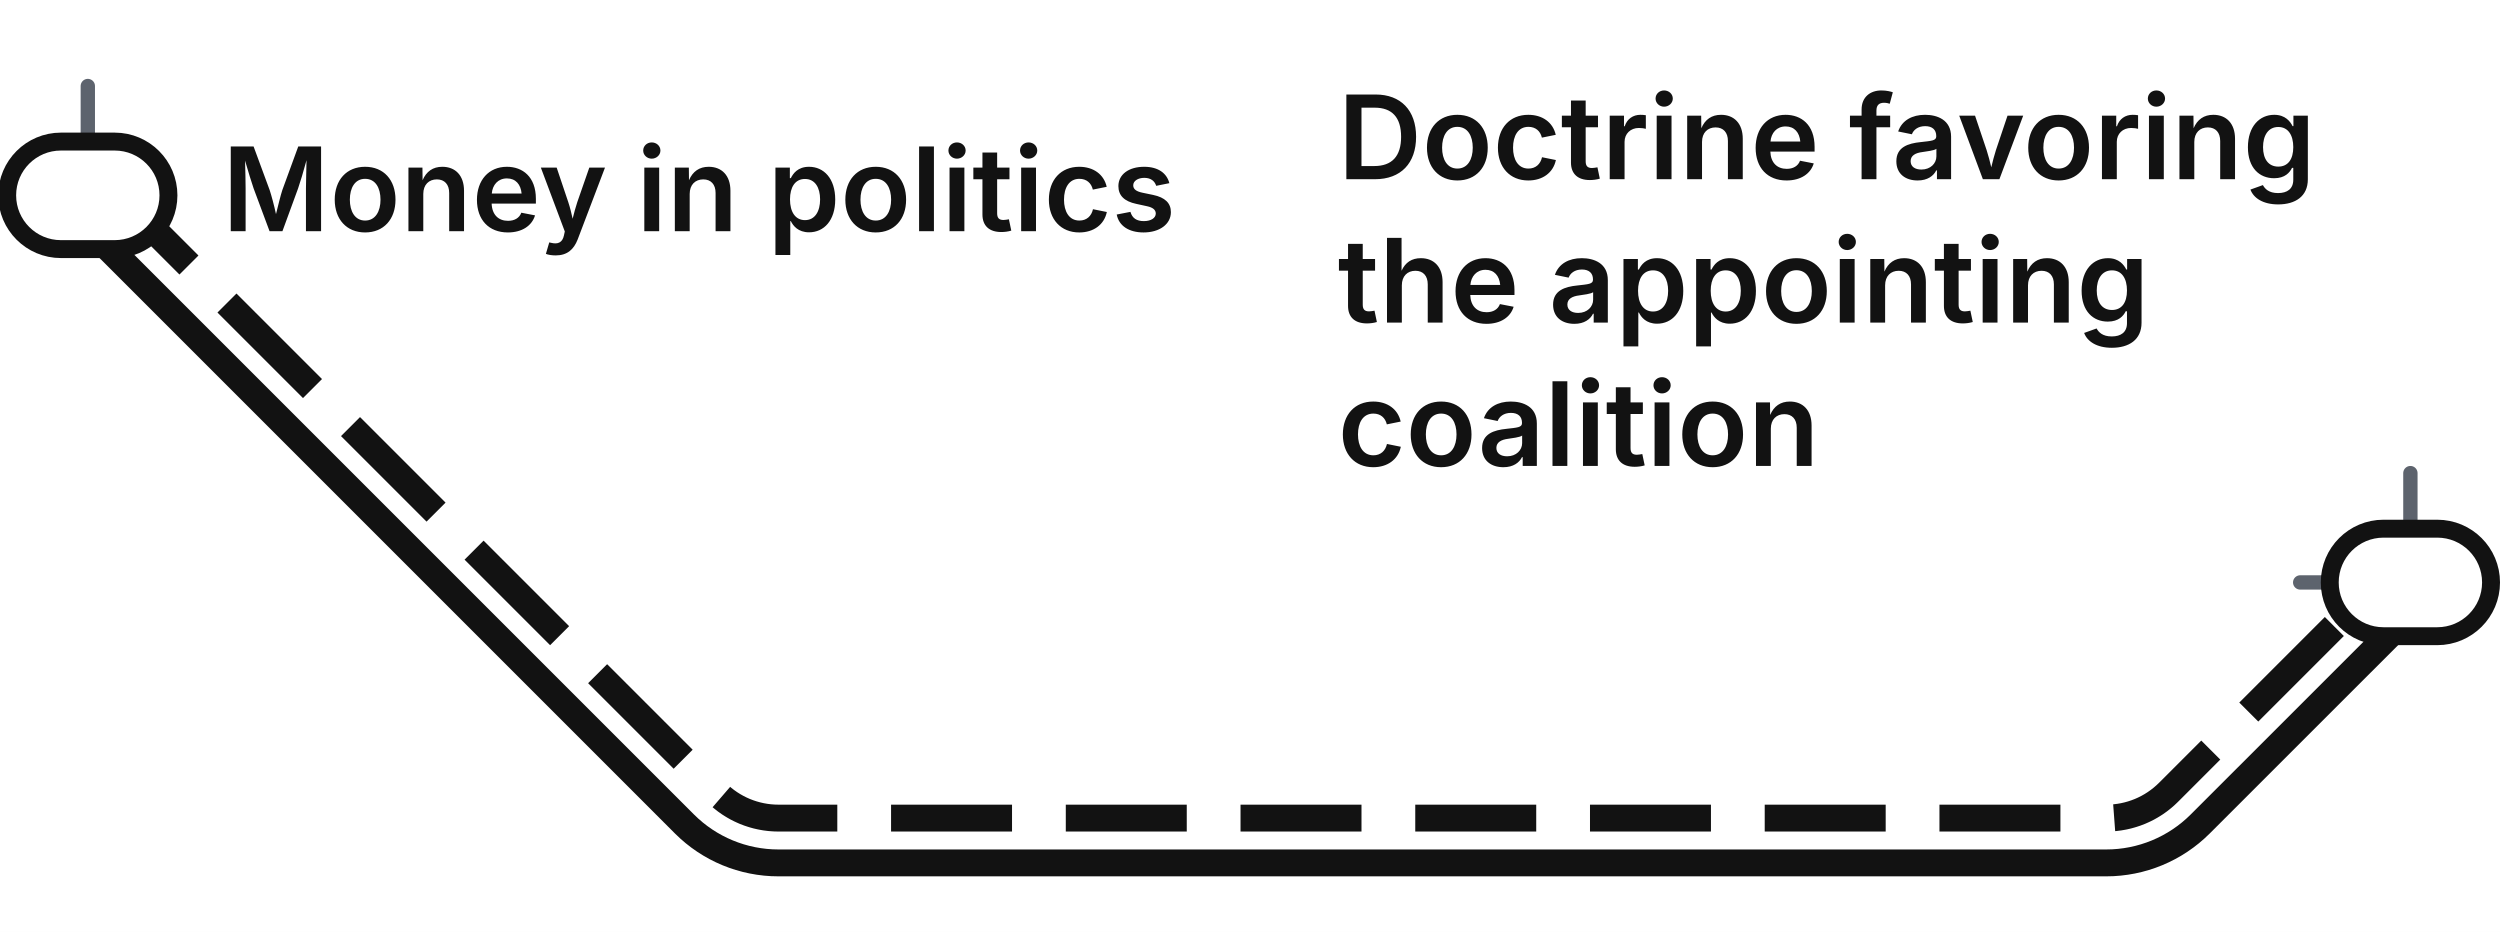
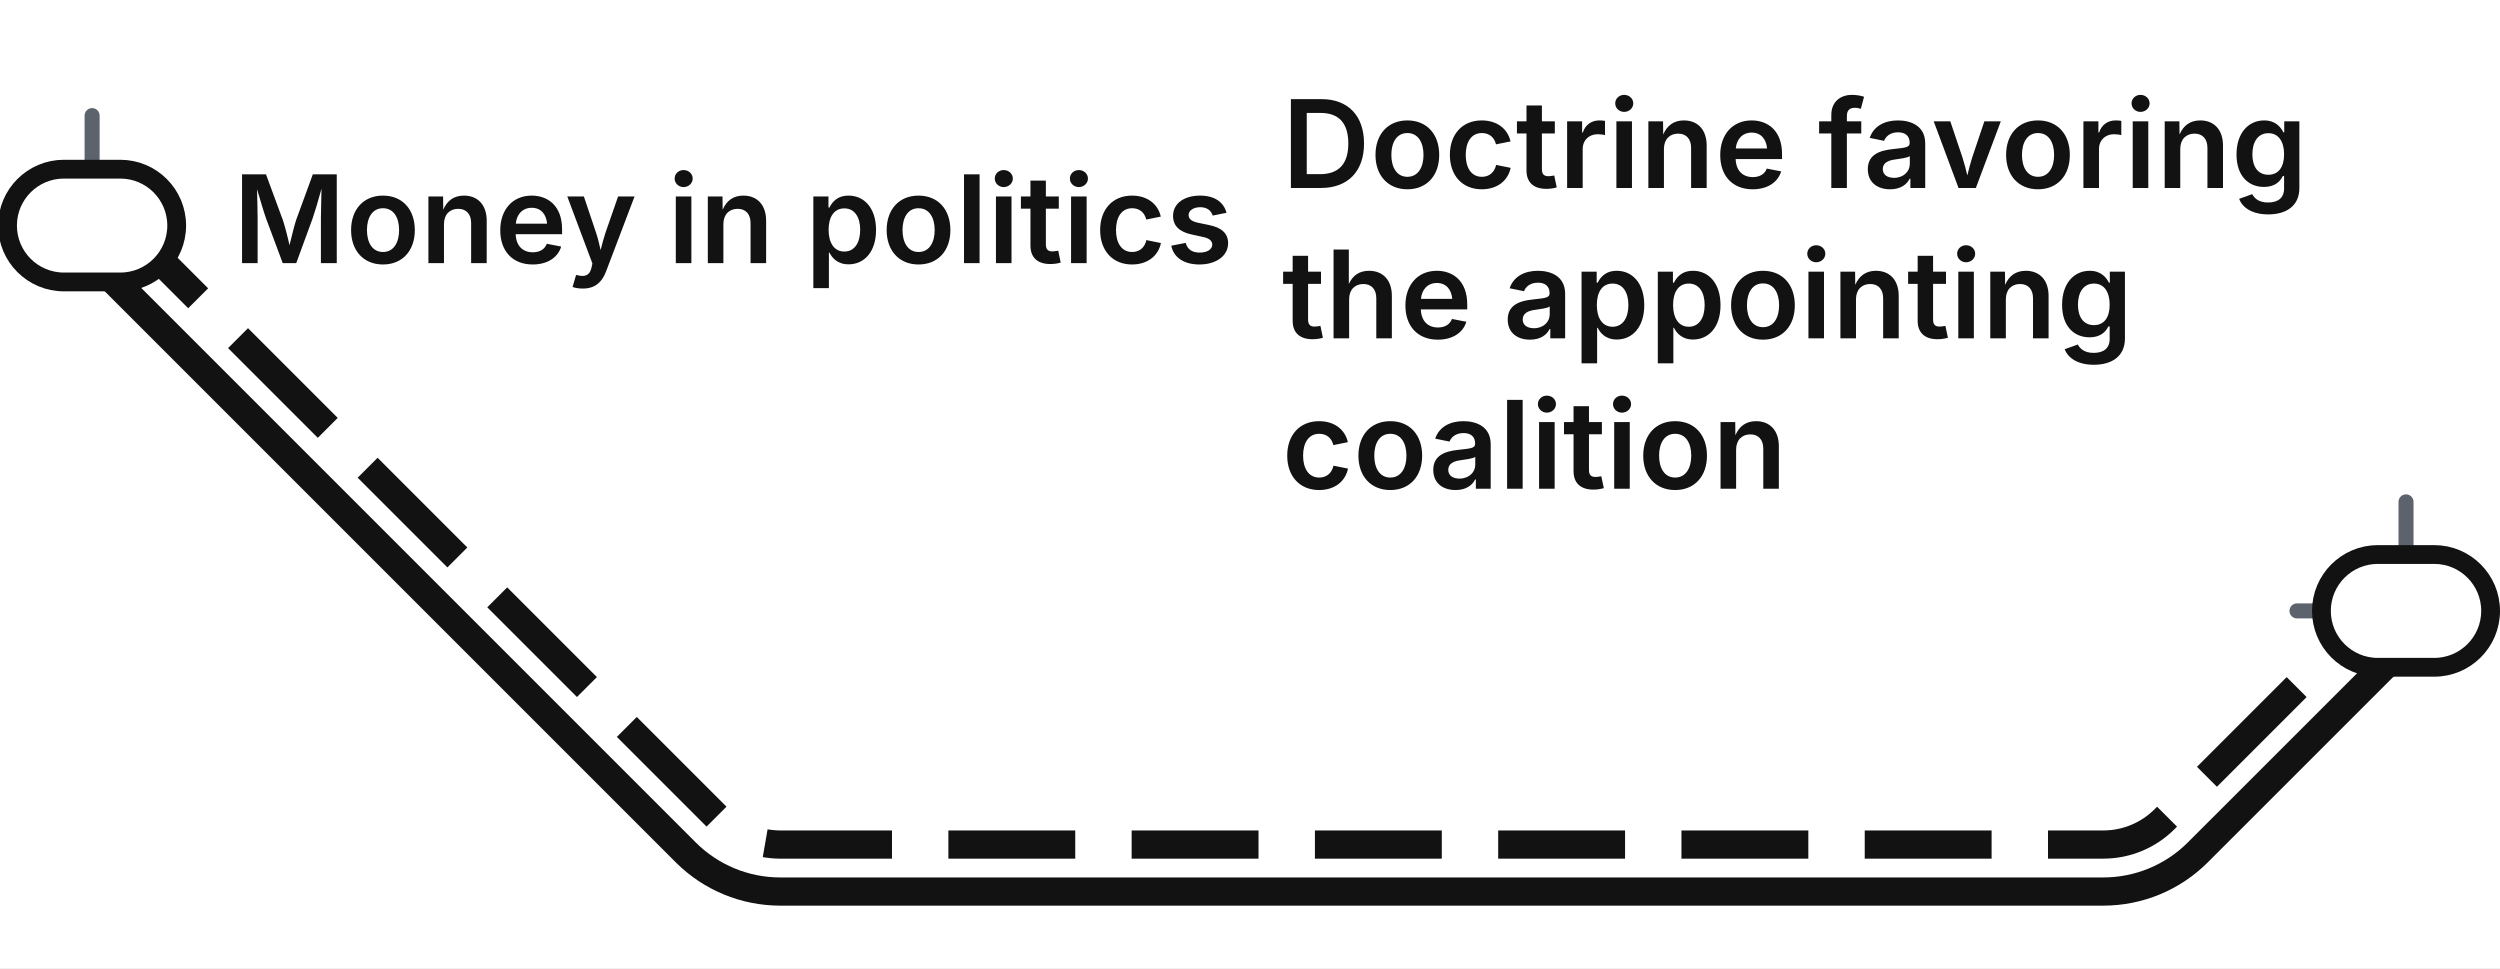
- <svg xmlns="http://www.w3.org/2000/svg" width="279" height="104" viewBox="0 0 279 104" role="img" aria-label="Loop R1b miniature: Political spending and court rulings reinforce each other" data-view="c-mini" data-loop="R1b" data-scale="0.4">
+ <svg xmlns="http://www.w3.org/2000/svg" width="266" height="103" viewBox="0 0 266 103" role="img" aria-label="Loop R1b miniature: Political spending and court rulings reinforce each other" data-view="c-mini" data-loop="R1b" data-scale="0.38">
  <style>.t{font-family:Inter, 'Helvetica Neue', Arial, sans-serif}.d{font-family:'Inter Tight', Inter, 'Helvetica Neue', Arial, sans-serif;font-weight:800;letter-spacing:-0.01em}.q{font-family:Lora, Georgia, serif;font-style:italic}.b{font-weight:700}.s{font-weight:600}</style>
-   <rect x="0" y="0" width="279" height="104" fill="#FFFFFF" />
-   <path d="M9.8 21.8 L-2.5 21.8" stroke="#5D636D" stroke-width="1.6" stroke-linecap="round" fill="none" data-ghost="L01 L01" data-at="B1" />
-   <path d="M9.8 21.8 L9.8 9.6" stroke="#5D636D" stroke-width="1.6" stroke-linecap="round" fill="none" data-ghost="L02 L02" data-at="B1" />
-   <path d="M269.0 65.0 L269.0 52.8" stroke="#5D636D" stroke-width="1.6" stroke-linecap="round" fill="none" data-ghost="L06" data-at="D3" />
-   <path d="M269.0 65.0 L256.7 65.0" stroke="#5D636D" stroke-width="1.6" stroke-linecap="round" fill="none" data-ghost="L57" data-at="D3" />
+   <rect x="0" y="0" width="266" height="103" fill="#FFFFFF" />
+   <path d="M9.8 24.0 L-1.9 24.0" stroke="#5D636D" stroke-width="1.6" stroke-linecap="round" fill="none" data-ghost="L01 L01" data-at="B1" />
+   <path d="M9.8 24.0 L9.8 12.3" stroke="#5D636D" stroke-width="1.6" stroke-linecap="round" fill="none" data-ghost="L02 L02" data-at="B1" />
+   <path d="M256.0 65.0 L256.0 53.4" stroke="#5D636D" stroke-width="1.6" stroke-linecap="round" fill="none" data-ghost="L06" data-at="D3" />
+   <path d="M256.0 65.0 L244.4 65.0" stroke="#5D636D" stroke-width="1.6" stroke-linecap="round" fill="none" data-ghost="L57" data-at="D3" />
  <g class="step" data-loop="R1b" data-link="L04" data-from="B1" data-to="D3" data-sign="+" data-grade="plausible" data-delay="L" data-type="money">
-     <path d="M11.54 20.03 L79.93 88.42 A9.82 9.82 0 0 0 86.87 91.30 L235.06 91.30 A9.82 9.82 0 0 0 242.01 88.42 L267.20 63.23" fill="none" stroke="#121212" stroke-width="3.0" stroke-dasharray="13.5 6" data-texture="9 4" data-weight="3.0" />
+     <path d="M11.54 22.19 L76.51 87.16 A9.20 9.20 0 0 0 83.02 89.86 L223.80 89.86 A9.20 9.20 0 0 0 230.31 87.16 L254.24 63.23" fill="none" stroke="#121212" stroke-width="3.0" stroke-dasharray="13.5 6" data-texture="9 4" data-weight="3.0" />
  </g>
  <g class="step" data-loop="R1b" data-link="L05" data-from="D3" data-to="B1" data-sign="+" data-grade="documented" data-delay="L" data-type="causal">
-     <path d="M270.74 66.77 L245.54 91.96 A14.82 14.82 0 0 1 235.06 96.30 L86.87 96.30 A14.82 14.82 0 0 1 76.39 91.96 L8.00 23.57" fill="none" stroke="#121212" stroke-width="3.0" data-texture="solid" data-weight="3.0" />
+     <path d="M257.78 66.77 L233.84 90.70 A14.20 14.20 0 0 1 223.80 94.86 L83.02 94.86 A14.20 14.20 0 0 1 72.97 90.70 L8.00 25.73" fill="none" stroke="#121212" stroke-width="3.0" data-texture="solid" data-weight="3.0" />
  </g>
  <g class="var" data-node="B1" data-label="Money in politics" data-kind="capsule">
-     <rect x="0.8" y="15.8" width="18" height="12" rx="6" fill="#FFFFFF" stroke="#121212" stroke-width="2" />
+     <rect x="0.8" y="18.0" width="18" height="12" rx="6" fill="#FFFFFF" stroke="#121212" stroke-width="2" />
  </g>
  <g class="var" data-node="D3" data-label="Doctrine favoring the appointing coalition" data-kind="capsule">
-     <rect x="260.0" y="59.0" width="18" height="12" rx="6" fill="#FFFFFF" stroke="#121212" stroke-width="2" />
+     <rect x="247.0" y="59.0" width="18" height="12" rx="6" fill="#FFFFFF" stroke="#121212" stroke-width="2" />
  </g>
-   <text x="24.8" y="25.8" class="t s" font-size="13" fill="#121212" data-name-for="B1">Money in politics</text>
-   <text x="149.3" y="20.0" class="t s" font-size="13" fill="#121212" data-name-for="D3">Doctrine favoring</text>
-   <text x="149.3" y="36.0" class="t s" font-size="13" fill="#121212">the appointing</text>
-   <text x="149.3" y="52.0" class="t s" font-size="13" fill="#121212">coalition</text>
+   <text x="24.8" y="28.0" class="t s" font-size="13" fill="#121212" data-name-for="B1">Money in politics</text>
+   <text x="136.4" y="20.0" class="t s" font-size="13" fill="#121212" data-name-for="D3">Doctrine favoring</text>
+   <text x="136.4" y="36.0" class="t s" font-size="13" fill="#121212">the appointing</text>
+   <text x="136.4" y="52.0" class="t s" font-size="13" fill="#121212">coalition</text>
</svg>
